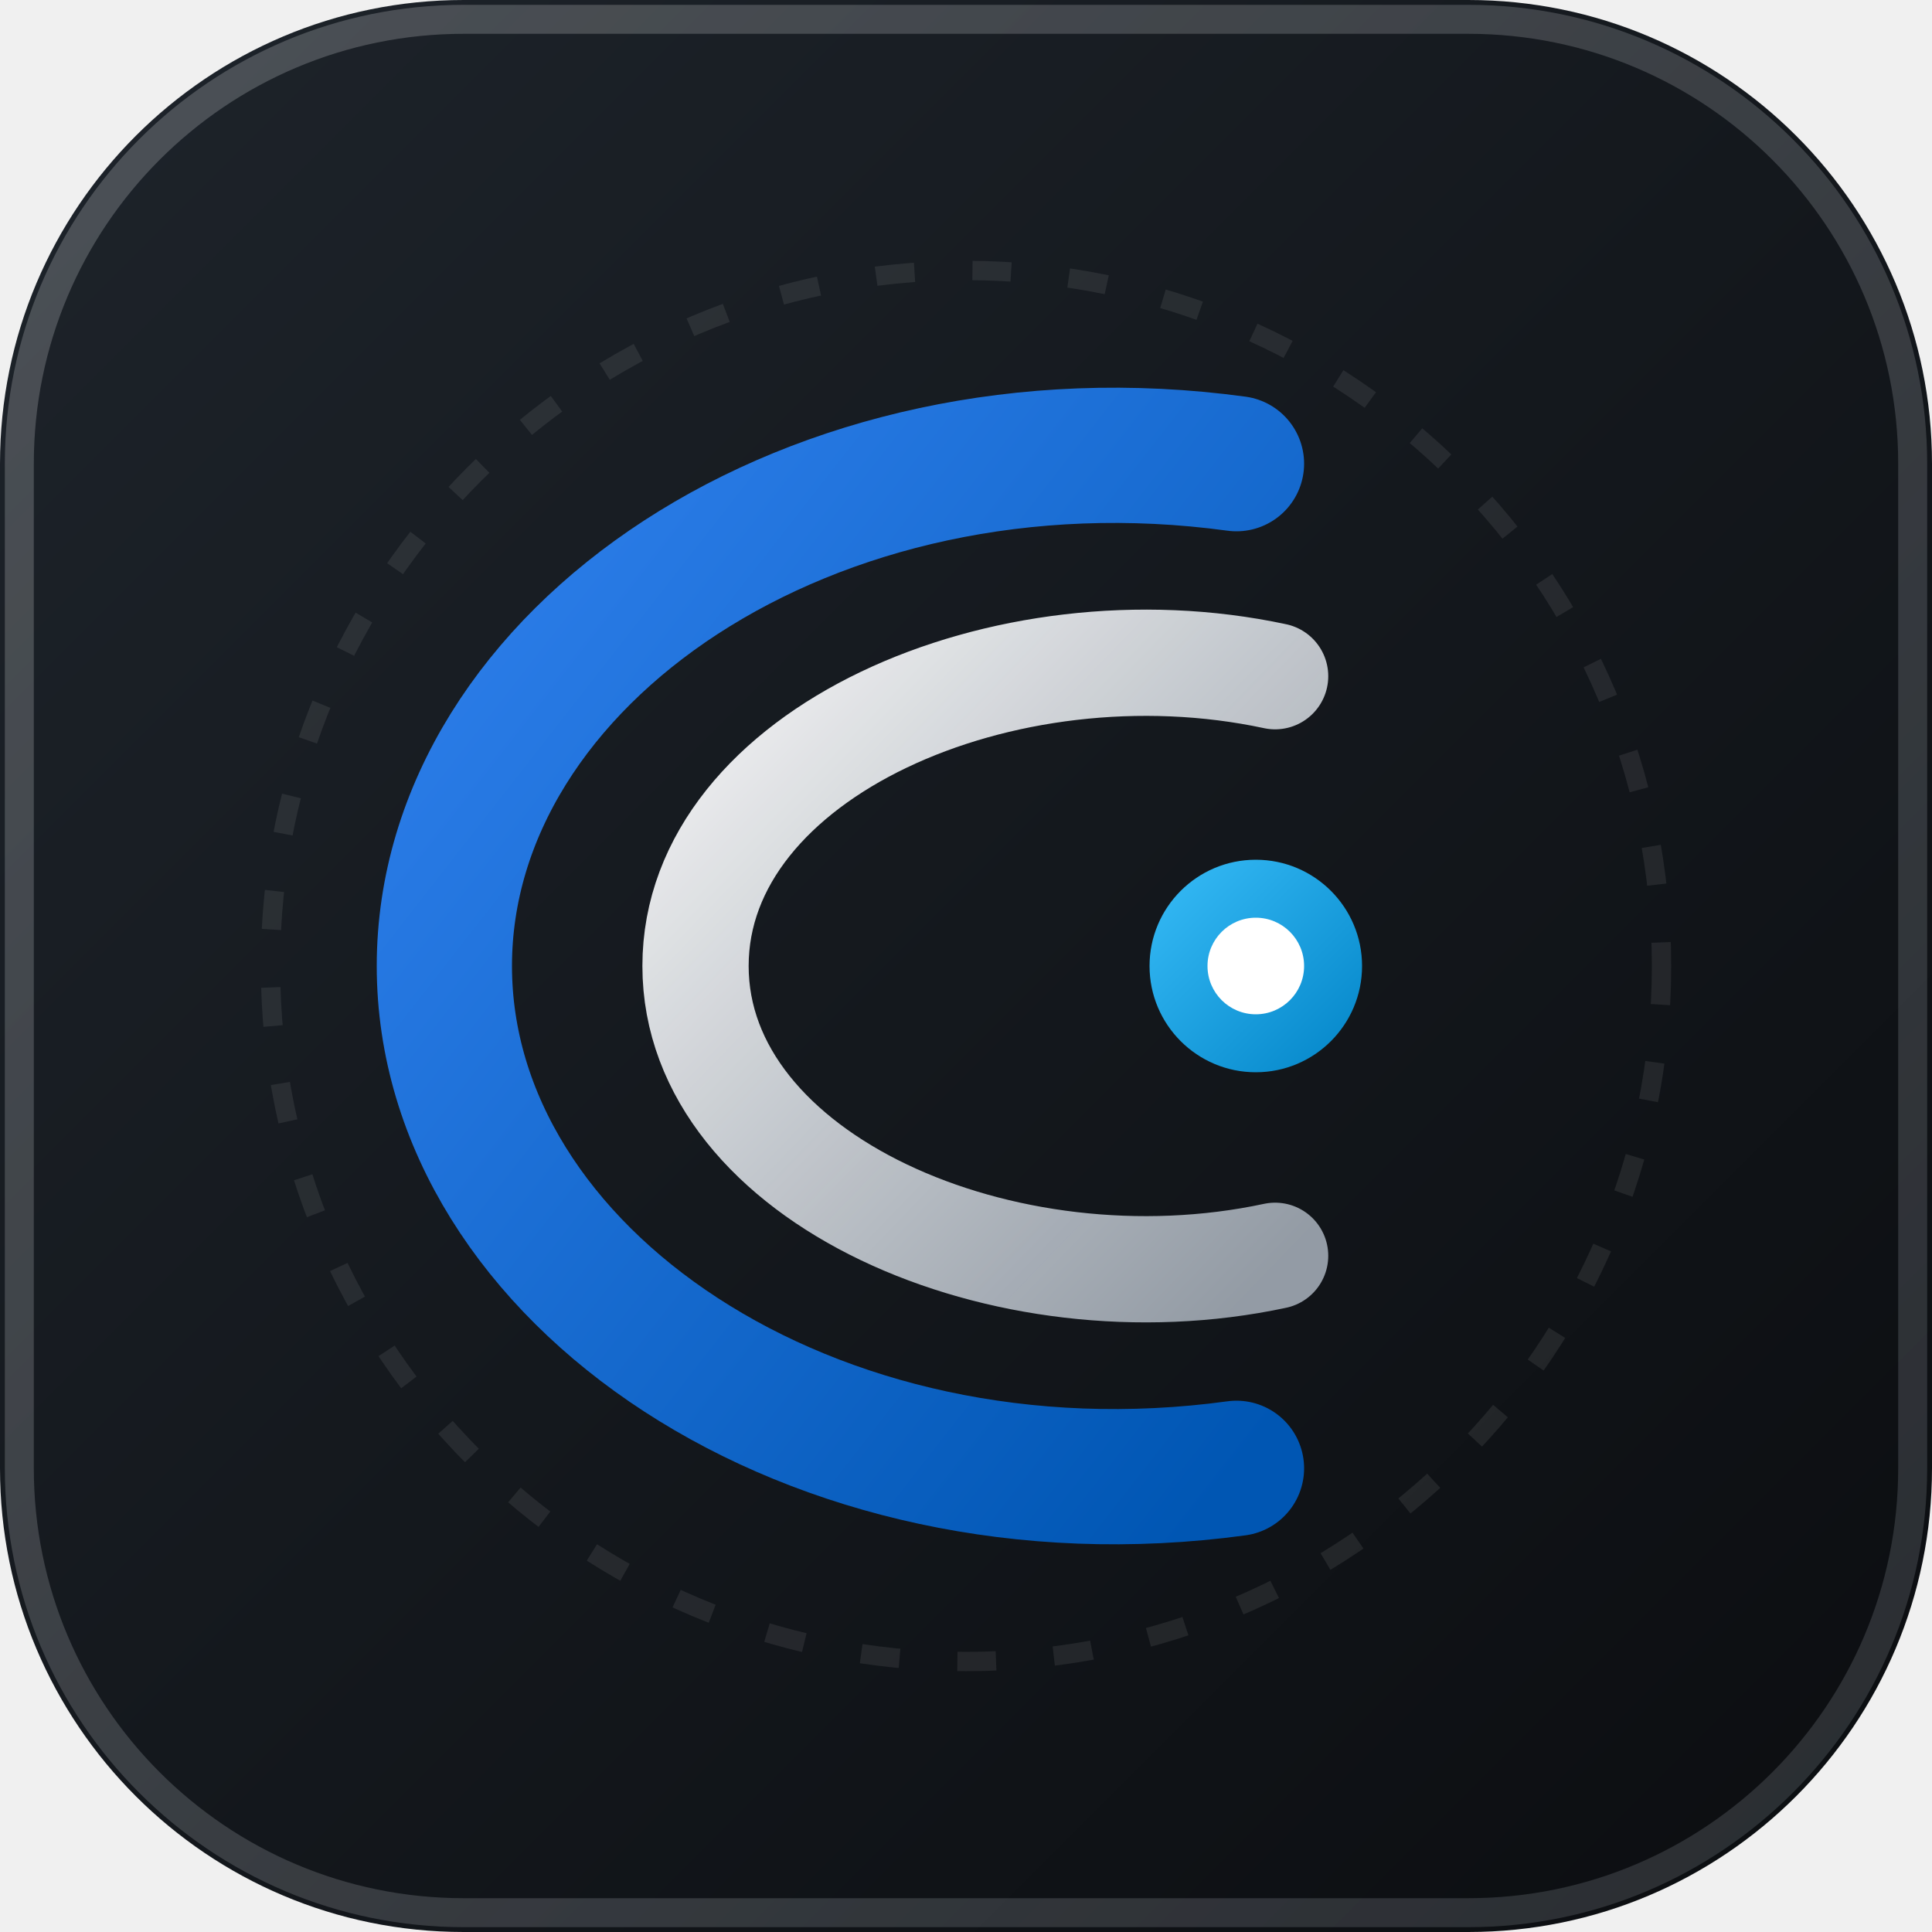
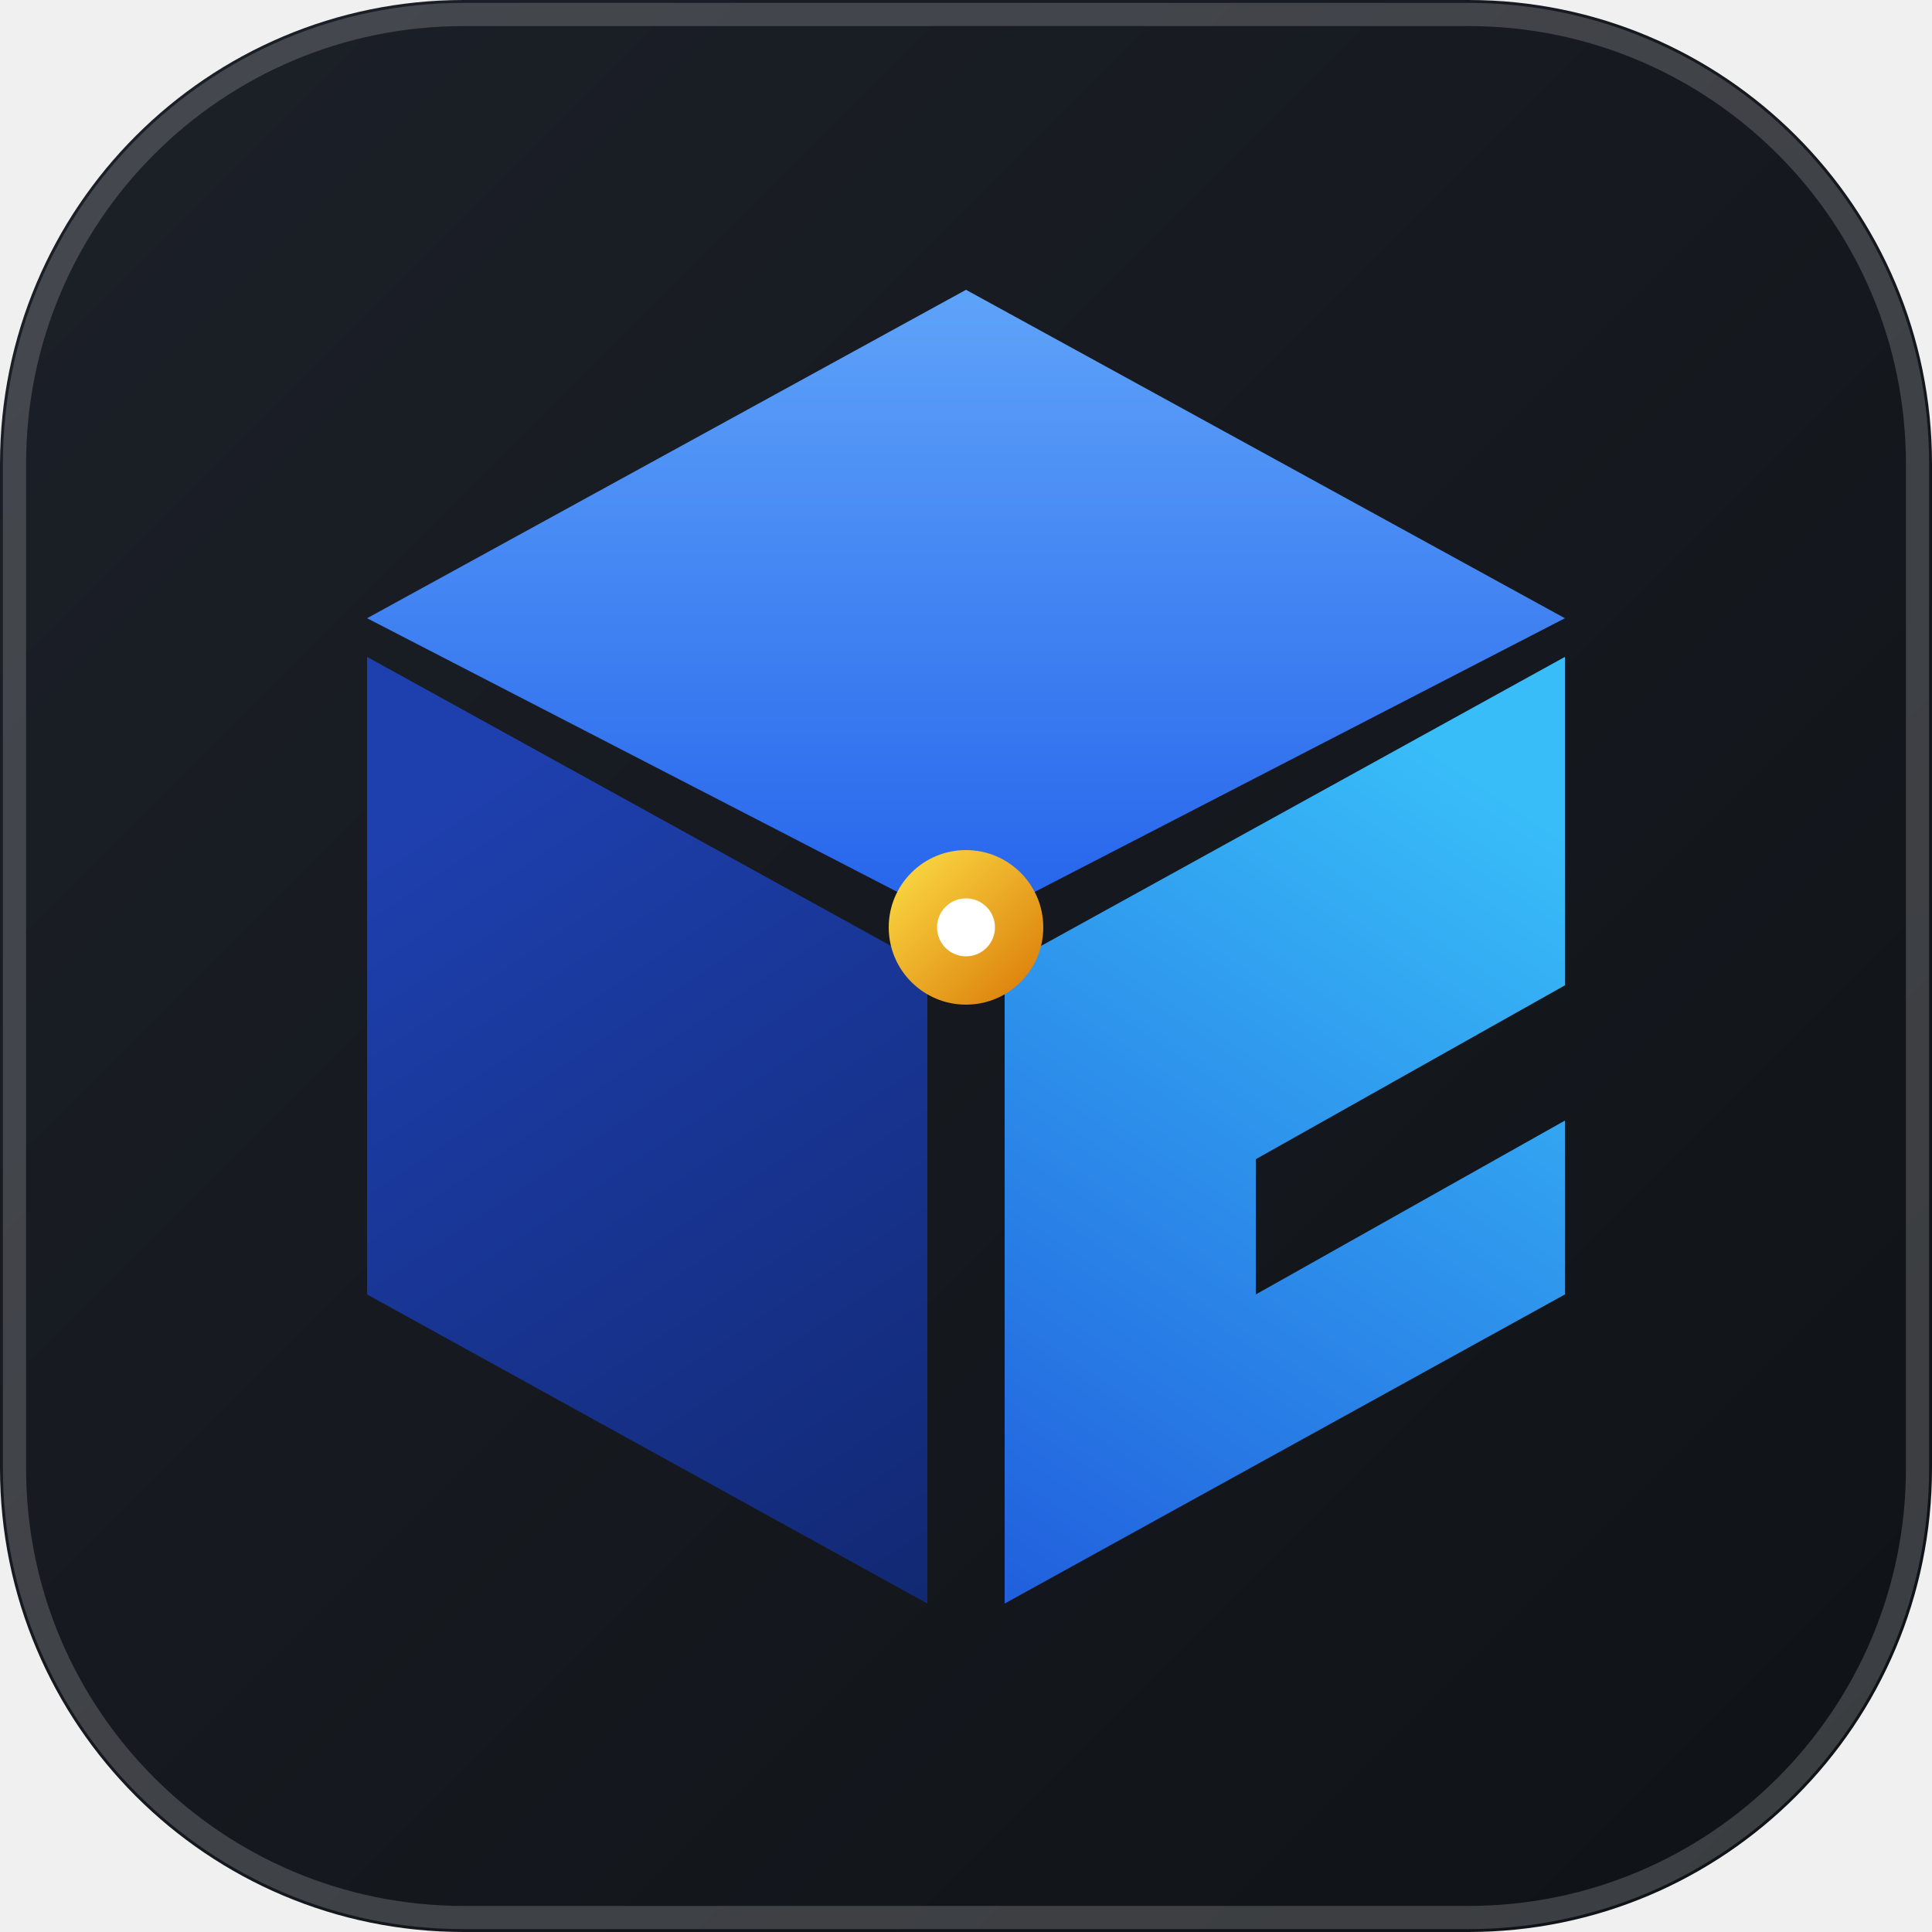
<svg xmlns="http://www.w3.org/2000/svg" viewBox="0 0 100 100" width="100%" height="100%" fill="none">
  <defs>
    <linearGradient id="favBg" x1="0%" y1="0%" x2="100%" y2="100%">
-       <stop offset="0%" stop-color="#1E242B" />
-       <stop offset="50%" stop-color="#14181D" />
-       <stop offset="100%" stop-color="#0B0D10" />
+       <stop offset="0%" stop-color="#1C2028" />
+       <stop offset="100%" stop-color="#0F1216" />
    </linearGradient>
-     <linearGradient id="favBlue" x1="0%" y1="0%" x2="100%" y2="100%">
-       <stop offset="0%" stop-color="#2F80ED" />
-       <stop offset="100%" stop-color="#0056B3" />
+     <linearGradient id="favTopFacet" x1="50" y1="14" x2="50" y2="48" gradientUnits="userSpaceOnUse">
+       <stop offset="0%" stop-color="#60A5FA" />
+       <stop offset="100%" stop-color="#2563EB" />
    </linearGradient>
-     <linearGradient id="favCyan" x1="0%" y1="0%" x2="100%" y2="100%">
+     <linearGradient id="favLeftFacet" x1="18" y1="44" x2="50" y2="92" gradientUnits="userSpaceOnUse">
+       <stop offset="0%" stop-color="#1E40AF" />
+       <stop offset="100%" stop-color="#0F2468" />
+     </linearGradient>
+     <linearGradient id="favRightFacet" x1="82" y1="44" x2="50" y2="92" gradientUnits="userSpaceOnUse">
      <stop offset="0%" stop-color="#38BDF8" />
-       <stop offset="100%" stop-color="#0284C7" />
+       <stop offset="100%" stop-color="#1D4ED8" />
    </linearGradient>
-     <linearGradient id="favSilver" x1="0%" y1="0%" x2="100%" y2="100%">
-       <stop offset="0%" stop-color="#FFFFFF" stop-opacity="0.95" />
-       <stop offset="100%" stop-color="#CBD5E1" stop-opacity="0.7" />
+     <linearGradient id="favGoldAccent" x1="0" y1="0" x2="1" y2="1">
+       <stop offset="0%" stop-color="#FDE047" />
+       <stop offset="100%" stop-color="#D97706" />
    </linearGradient>
  </defs>
  <rect x="0" y="0" width="100" height="100" rx="24" fill="url(#favBg)" />
-   <rect x="1" y="1" width="98" height="98" rx="23" stroke="url(#favSilver)" stroke-width="1.5" stroke-opacity="0.22" fill="none" />
-   <circle cx="50" cy="50" r="36" stroke="rgba(255, 255, 255, 0.08)" stroke-width="1" stroke-dasharray="2 3" />
-   <path d="M 64 24        C 42 21, 23 34, 23 50        C 23 66, 42 79, 64 76" stroke="url(#favBlue)" stroke-width="7" stroke-linecap="round" fill="none" />
-   <path d="M 66 35        C 52 32, 36 39, 36 50        C 36 61, 52 68, 66 65" stroke="url(#favSilver)" stroke-width="5.5" stroke-linecap="round" fill="none" />
-   <circle cx="65" cy="50" r="5.5" fill="url(#favCyan)" />
-   <circle cx="65" cy="50" r="2.5" fill="#FFFFFF" />
+   <rect x="0.75" y="0.75" width="98.5" height="98.5" rx="23.25" stroke="#FFFFFF" stroke-width="1.2" stroke-opacity="0.18" fill="none" />
+   <path d="M 50 15 L 81 32 L 50 48 L 19 32 Z" fill="url(#favTopFacet)" />
+   <path d="M 19 34 L 48 50 L 48 83 L 19 67 Z" fill="url(#favLeftFacet)" />
+   <path d="M 52 50 L 81 34 L 81 51 L 65 60 L 65 67 L 81 58 L 81 67 L 52 83 Z" fill="url(#favRightFacet)" />
+   <circle cx="50" cy="48" r="4" fill="url(#favGoldAccent)" />
+   <circle cx="50" cy="48" r="1.5" fill="#FFFFFF" />
</svg>
